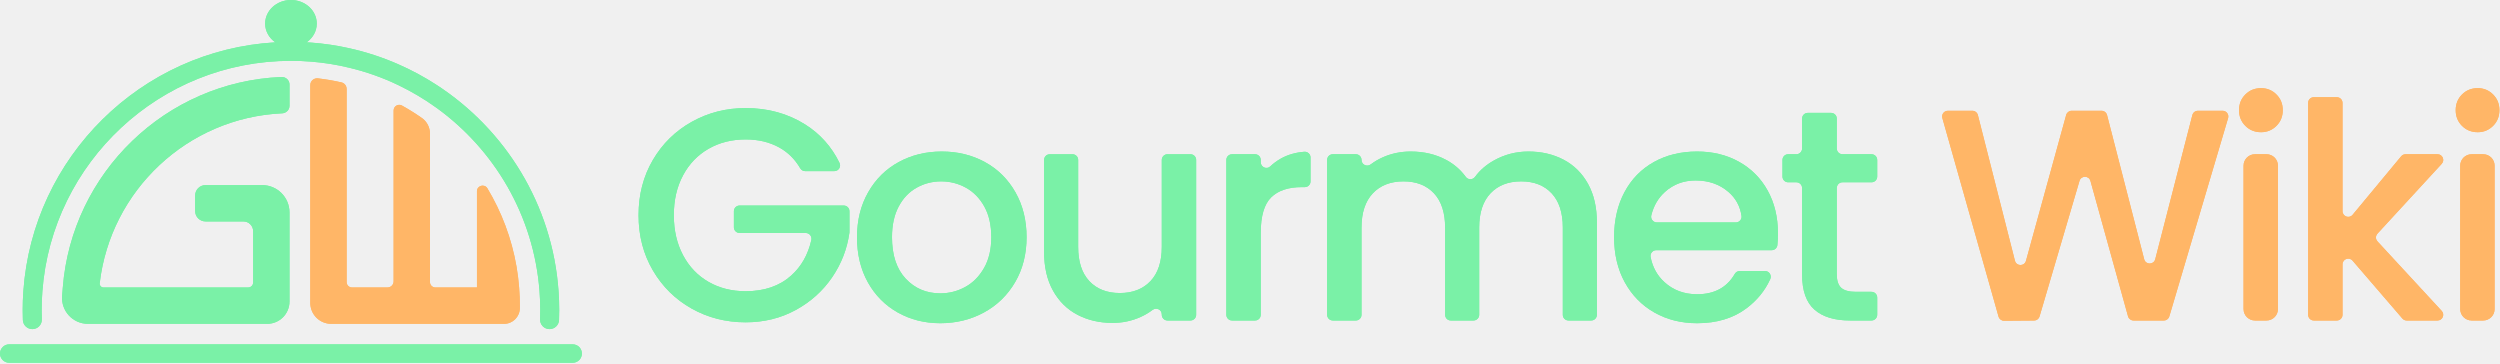
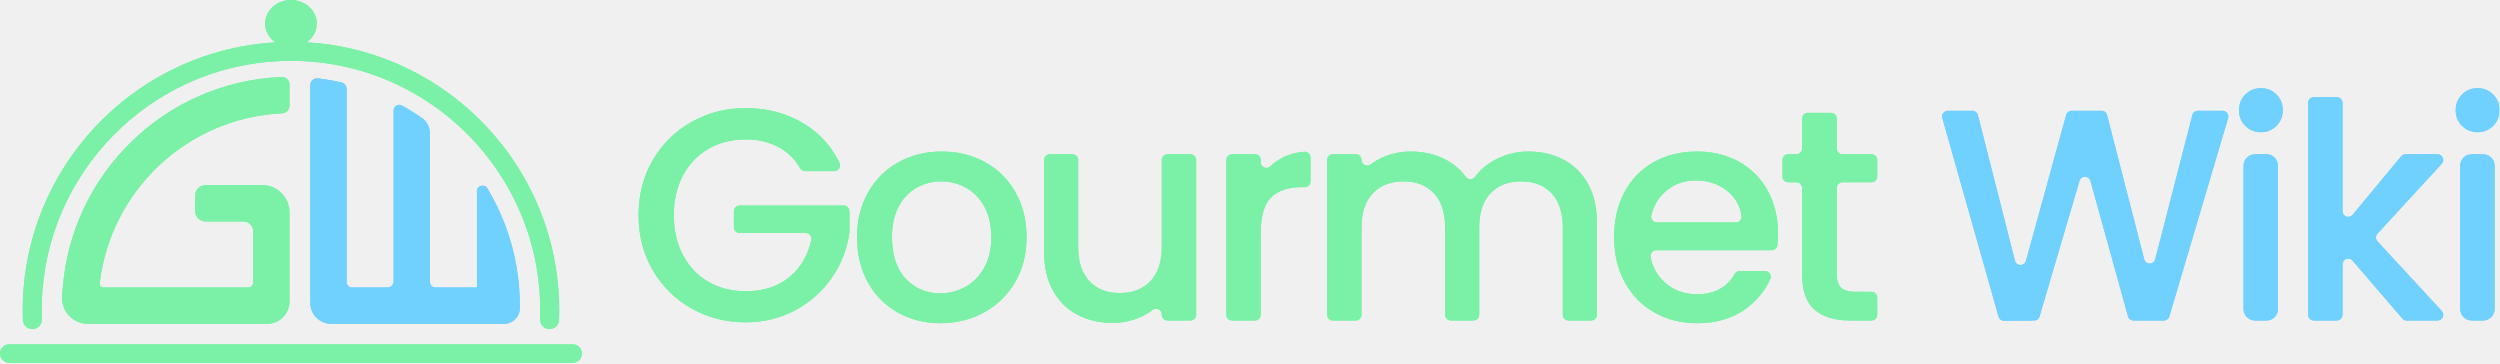
<svg xmlns="http://www.w3.org/2000/svg" width="1039" height="151" viewBox="0 0 1039 151" fill="none">
  <g clip-path="url(#clip0_2192_776)">
-     <path d="M334.599 71.121C333.748 71.121 332.983 70.644 332.552 69.909C330.359 66.159 327.447 63.281 323.815 61.277C319.803 59.062 315.161 57.954 309.895 57.954C304.125 57.954 298.984 59.25 294.469 61.84C289.955 64.433 286.421 68.112 283.873 72.877C281.32 77.643 280.048 83.16 280.048 89.431C280.048 95.702 281.32 101.241 283.873 106.047C286.421 110.856 289.955 114.555 294.469 117.147C298.984 119.739 304.125 121.034 309.895 121.034C317.671 121.034 323.981 118.861 328.832 114.513C333.021 110.757 335.808 105.844 337.188 99.776C337.529 98.276 336.416 96.83 334.879 96.83H307.372C306.064 96.83 305.004 95.77 305.004 94.463V87.785C305.004 86.477 306.064 85.417 307.372 85.417H350.668C351.976 85.417 353.036 86.477 353.036 87.785V96.38C353.036 96.513 353.027 96.646 353.008 96.778C352.067 103.473 349.673 109.636 345.825 115.266C341.937 120.952 336.877 125.486 330.649 128.872C324.421 132.258 317.501 133.952 309.895 133.952C301.7 133.952 294.219 132.05 287.447 128.245C280.673 124.441 275.301 119.153 271.332 112.381C267.36 105.609 265.375 97.958 265.375 89.431C265.375 80.903 267.36 73.253 271.332 66.481C275.301 59.708 280.695 54.421 287.509 50.616C294.323 46.813 301.785 44.91 309.895 44.91C319.175 44.91 327.431 47.19 334.663 51.745C340.872 55.658 345.617 60.973 348.9 67.689C349.671 69.267 348.52 71.121 346.764 71.121H334.599Z" fill="#7AF1A7" />
+     <path d="M334.599 71.121C333.748 71.121 332.983 70.644 332.552 69.909C330.359 66.159 327.447 63.281 323.815 61.277C319.803 59.062 315.161 57.954 309.895 57.954C304.125 57.954 298.984 59.25 294.469 61.84C289.955 64.433 286.421 68.112 283.873 72.877C281.32 77.643 280.048 83.16 280.048 89.431C280.048 95.702 281.32 101.241 283.873 106.047C286.421 110.856 289.955 114.555 294.469 117.147C298.984 119.739 304.125 121.034 309.895 121.034C317.671 121.034 323.981 118.861 328.832 114.513C333.021 110.757 335.808 105.844 337.188 99.776C337.529 98.277 336.416 96.83 334.879 96.83H307.372C306.064 96.83 305.004 95.77 305.004 94.463V87.785C305.004 86.477 306.064 85.417 307.372 85.417H350.668C351.976 85.417 353.036 86.477 353.036 87.785V96.38C353.036 96.513 353.027 96.646 353.008 96.778C352.067 103.473 349.673 109.636 345.825 115.266C341.937 120.952 336.877 125.486 330.649 128.872C324.421 132.258 317.501 133.952 309.895 133.952C301.7 133.952 294.219 132.05 287.447 128.245C280.673 124.441 275.301 119.153 271.332 112.381C267.36 105.609 265.375 97.958 265.375 89.431C265.375 80.903 267.36 73.253 271.332 66.481C275.301 59.708 280.695 54.421 287.509 50.616C294.323 46.813 301.785 44.91 309.895 44.91C319.175 44.91 327.431 47.19 334.663 51.745C340.872 55.658 345.617 60.973 348.9 67.689C349.671 69.267 348.52 71.121 346.764 71.121H334.599Z" fill="#7AF1A7" />
    <path d="M401.131 119.278C404.347 117.523 406.961 114.889 408.969 111.378C410.975 107.866 411.979 103.602 411.979 98.586C411.979 93.57 411.016 89.327 409.095 85.857C407.169 82.389 404.62 79.775 401.444 78.019C398.265 76.263 394.839 75.385 391.16 75.385C387.48 75.385 384.075 76.263 380.939 78.019C377.804 79.775 375.316 82.389 373.477 85.857C371.637 89.327 370.719 93.57 370.719 98.586C370.719 106.028 372.619 111.775 376.424 115.829C380.228 119.886 385.015 121.913 390.784 121.913C394.463 121.913 397.911 121.035 401.131 119.278ZM373.101 129.876C367.835 126.909 363.695 122.727 360.685 117.335C357.675 111.941 356.171 105.693 356.171 98.586C356.171 91.563 357.716 85.336 360.812 79.9C363.903 74.466 368.127 70.286 373.477 67.359C378.827 64.433 384.805 62.97 391.411 62.97C398.015 62.97 403.993 64.433 409.344 67.359C414.695 70.286 418.916 74.466 422.011 79.9C425.103 85.336 426.651 91.563 426.651 98.586C426.651 105.609 425.063 111.839 421.885 117.272C418.707 122.708 414.381 126.909 408.905 129.876C403.429 132.844 397.387 134.327 390.784 134.327C384.263 134.327 378.368 132.844 373.101 129.876Z" fill="#7AF1A7" />
    <path d="M497.129 66.466V130.831C497.129 132.139 496.069 133.199 494.761 133.199H485.2C483.892 133.199 482.832 132.139 482.832 130.831V130.659C482.832 128.657 480.552 127.621 478.959 128.833C477.477 129.962 475.821 130.936 473.991 131.757C470.353 133.387 466.487 134.202 462.391 134.202C456.955 134.202 452.085 133.074 447.78 130.816C443.473 128.558 440.088 125.215 437.623 120.783C435.155 116.353 433.923 111.001 433.923 104.731V66.466C433.923 65.159 434.983 64.099 436.291 64.099H445.725C447.033 64.099 448.093 65.159 448.093 66.466V102.599C448.093 108.788 449.64 113.531 452.733 116.832C455.827 120.137 460.048 121.786 465.4 121.786C470.749 121.786 474.995 120.137 478.129 116.832C481.264 113.531 482.832 108.788 482.832 102.599V66.466C482.832 65.159 483.892 64.099 485.2 64.099H494.761C496.069 64.099 497.129 65.159 497.129 66.466Z" fill="#7AF1A7" />
    <path d="M532.305 65.916C535.127 64.319 538.379 63.37 542.06 63.072C543.451 62.959 544.657 64.047 544.657 65.442V75.4C544.657 76.708 543.597 77.768 542.289 77.768H541.02C535.419 77.768 531.176 79.191 528.291 82.031C525.408 84.875 523.965 89.807 523.965 96.829V130.831C523.965 132.138 522.905 133.199 521.597 133.199H512.036C510.729 133.199 509.669 132.138 509.669 130.831V66.465C509.669 65.158 510.729 64.098 512.036 64.098H521.597C522.905 64.098 523.965 65.158 523.965 66.465V67.415C523.965 69.465 526.42 70.574 527.908 69.162C529.224 67.913 530.689 66.832 532.305 65.916Z" fill="#7AF1A7" />
    <path d="M649.811 66.355C654.117 68.612 657.504 71.958 659.972 76.388C662.436 80.82 663.671 86.17 663.671 92.441V130.831C663.671 132.138 662.611 133.199 661.303 133.199H651.865C650.559 133.199 649.499 132.138 649.499 130.831V94.573C649.499 88.387 647.951 83.642 644.857 80.338C641.764 77.036 637.541 75.385 632.192 75.385C626.84 75.385 622.599 77.036 619.463 80.338C616.327 83.642 614.76 88.387 614.76 94.573V130.831C614.76 132.138 613.7 133.199 612.392 133.199H602.956C601.648 133.199 600.588 132.138 600.588 130.831V94.573C600.588 88.387 599.04 83.642 595.948 80.338C592.853 77.036 588.632 75.385 583.283 75.385C577.931 75.385 573.688 77.036 570.553 80.338C567.417 83.642 565.849 88.387 565.849 94.573V130.831C565.849 132.138 564.789 133.199 563.483 133.199H553.921C552.613 133.199 551.553 132.138 551.553 130.831V66.465C551.553 65.158 552.613 64.098 553.921 64.098H563.483C564.789 64.098 565.849 65.158 565.849 66.465C565.849 68.458 568.116 69.504 569.704 68.301C571.221 67.153 572.904 66.169 574.753 65.352C578.348 63.765 582.193 62.97 586.292 62.97C591.809 62.97 596.741 64.141 601.091 66.481C604.343 68.233 607.033 70.57 609.164 73.49C610.141 74.832 612.068 74.816 613.045 73.475C615.036 70.746 617.655 68.477 620.905 66.669C625.335 64.204 630.1 62.97 635.201 62.97C640.636 62.97 645.505 64.098 649.811 66.355Z" fill="#7AF1A7" />
    <path d="M721.415 92.441C722.852 92.441 723.985 91.16 723.776 89.739C723.183 85.71 721.375 82.389 718.347 79.775C714.667 76.599 710.111 75.009 704.677 75.009C699.744 75.009 695.524 76.576 692.012 79.712C689.169 82.249 687.257 85.513 686.279 89.501C685.913 90.991 687.061 92.441 688.596 92.441H721.415ZM736.323 103.978H688.335C686.839 103.978 685.709 105.357 685.995 106.825C686.815 111.042 688.737 114.525 691.761 117.272C695.439 120.616 699.952 122.288 705.305 122.288C712.484 122.288 717.695 119.485 720.943 113.876C721.377 113.126 722.147 112.631 723.013 112.631H733.547C735.273 112.631 736.435 114.432 735.717 116.002C733.503 120.852 730.157 124.932 725.685 128.245C720.207 132.302 713.415 134.327 705.305 134.327C698.7 134.327 692.784 132.844 687.559 129.876C682.333 126.909 678.236 122.727 675.269 117.335C672.301 111.941 670.817 105.693 670.817 98.586C670.817 91.48 672.259 85.229 675.144 79.837C678.028 74.444 682.083 70.286 687.308 67.359C692.532 64.433 698.532 62.97 705.305 62.97C711.827 62.97 717.636 64.391 722.737 67.234C727.836 70.077 731.808 74.068 734.652 79.21C737.492 84.351 738.915 90.268 738.915 96.955C738.915 98.696 738.839 100.324 738.687 101.838C738.565 103.055 737.547 103.978 736.323 103.978Z" fill="#7AF1A7" />
    <path d="M765.737 75.761C764.429 75.761 763.369 76.821 763.369 78.129V114.01C763.369 116.603 763.975 118.463 765.189 119.592C766.399 120.72 768.469 121.285 771.395 121.285H777.805C779.113 121.285 780.173 122.345 780.173 123.652V130.831C780.173 132.138 779.113 133.199 777.805 133.199H768.885C762.448 133.199 757.515 131.693 754.088 128.683C750.659 125.674 748.945 120.783 748.945 114.01V78.129C748.945 76.821 747.885 75.761 746.577 75.761H743.161C741.855 75.761 740.795 74.701 740.795 73.394V66.465C740.795 65.158 741.855 64.098 743.161 64.098H746.577C747.885 64.098 748.945 63.038 748.945 61.731V49.284C748.945 47.976 750.005 46.916 751.313 46.916H761.001C762.309 46.916 763.369 47.976 763.369 49.284V61.731C763.369 63.038 764.429 64.098 765.737 64.098H777.805C779.113 64.098 780.173 65.158 780.173 66.465V73.394C780.173 74.701 779.113 75.761 777.805 75.761H765.737Z" fill="#7AF1A7" />
-     <path d="M926 49.079L901.569 131.504C901.271 132.51 900.348 133.199 899.299 133.199H886.689C885.625 133.199 884.692 132.489 884.408 131.465L868.793 75.207C868.157 72.914 864.913 72.888 864.241 75.171L847.637 131.514C847.343 132.515 846.428 133.204 845.385 133.213L832.895 133.31C831.828 133.318 830.888 132.613 830.597 131.587L807.236 49.051C806.808 47.54 807.943 46.039 809.513 46.039H819.717C820.8 46.039 821.745 46.773 822.012 47.822L837.413 108.363C838.012 110.717 841.345 110.75 841.991 108.408L858.701 47.777C858.984 46.75 859.919 46.039 860.984 46.039H873.397C874.477 46.039 875.421 46.77 875.691 47.816L891.124 107.743C891.733 110.112 895.099 110.112 895.709 107.743L911.145 47.816C911.415 46.77 912.357 46.039 913.437 46.039H923.729C925.312 46.039 926.449 47.562 926 49.079Z" fill="#FFB667" />
-     <path d="M946.715 68.852V128.445C946.715 131.07 944.587 133.199 941.961 133.199H937.173C934.548 133.199 932.419 131.07 932.419 128.445V68.852C932.419 66.226 934.548 64.098 937.173 64.098H941.961C944.587 64.098 946.715 66.226 946.715 68.852ZM933.171 52.31C931.415 50.553 930.539 48.381 930.539 45.788C930.539 43.198 931.415 41.022 933.171 39.266C934.927 37.511 937.101 36.633 939.691 36.633C942.201 36.633 944.333 37.511 946.089 39.266C947.845 41.022 948.721 43.198 948.721 45.788C948.721 48.381 947.845 50.553 946.089 52.31C944.333 54.065 942.201 54.943 939.691 54.943C937.101 54.943 934.927 54.065 933.171 52.31Z" fill="#FFB667" />
-     <path d="M988.076 100.314L1014.78 129.225C1016.18 130.741 1015.1 133.199 1013.04 133.199H1000.22C999.532 133.199 998.876 132.898 998.427 132.375L977.713 108.312C976.281 106.648 973.552 107.661 973.552 109.857V130.831C973.552 132.138 972.492 133.199 971.184 133.199H961.623C960.316 133.199 959.256 132.138 959.256 130.831V42.763C959.256 41.456 960.316 40.396 961.623 40.396H971.184C972.492 40.396 973.552 41.456 973.552 42.763V87.761C973.552 89.977 976.325 90.978 977.741 89.273L997.924 64.954C998.373 64.412 999.041 64.098 999.745 64.098H1013.05C1015.11 64.098 1016.19 66.551 1014.79 68.069L988.073 97.105C987.239 98.012 987.239 99.409 988.076 100.314Z" fill="#FFB667" />
-     <path d="M1036.76 68.852V128.445C1036.76 131.07 1034.63 133.199 1032 133.199H1027.22C1024.59 133.199 1022.46 131.07 1022.46 128.445V68.852C1022.46 66.226 1024.59 64.098 1027.22 64.098H1032C1034.63 64.098 1036.76 66.226 1036.76 68.852ZM1023.21 52.31C1021.46 50.553 1020.58 48.381 1020.58 45.788C1020.58 43.198 1021.46 41.022 1023.21 39.266C1024.97 37.511 1027.14 36.633 1029.73 36.633C1032.24 36.633 1034.37 37.511 1036.13 39.266C1037.89 41.022 1038.76 43.198 1038.76 45.788C1038.76 48.381 1037.89 50.553 1036.13 52.31C1034.37 54.065 1032.24 54.943 1029.73 54.943C1027.14 54.943 1024.97 54.065 1023.21 52.31Z" fill="#FFB667" />
+     <path d="M926 49.079L901.569 131.504C901.271 132.51 900.348 133.199 899.299 133.199H886.689C885.625 133.199 884.692 132.489 884.408 131.465L868.793 75.207C868.157 72.914 864.913 72.888 864.241 75.171L847.637 131.514C847.343 132.515 846.428 133.204 845.385 133.213L832.895 133.31C831.828 133.318 830.888 132.613 830.597 131.587L807.236 49.051C806.808 47.54 807.943 46.039 809.513 46.039H819.717C820.8 46.039 821.745 46.773 822.012 47.822L837.413 108.363C838.012 110.717 841.345 110.75 841.991 108.408L858.701 47.777C858.984 46.75 859.919 46.039 860.984 46.039H873.397C874.477 46.039 875.421 46.77 875.691 47.816L891.124 107.743C891.733 110.112 895.099 110.112 895.709 107.743L911.145 47.816C911.415 46.77 912.357 46.039 913.437 46.039H923.729C925.312 46.039 926.449 47.562 926 49.079Z" fill="#71D1FE" />
+     <path d="M946.715 68.852V128.445C946.715 131.07 944.587 133.199 941.961 133.199H937.173C934.548 133.199 932.419 131.07 932.419 128.445V68.852C932.419 66.226 934.548 64.098 937.173 64.098H941.961C944.587 64.098 946.715 66.226 946.715 68.852ZM933.171 52.31C931.415 50.553 930.539 48.381 930.539 45.788C930.539 43.198 931.415 41.022 933.171 39.266C934.927 37.511 937.101 36.633 939.691 36.633C942.201 36.633 944.333 37.511 946.089 39.266C947.845 41.022 948.721 43.198 948.721 45.788C948.721 48.381 947.845 50.553 946.089 52.31C944.333 54.065 942.201 54.943 939.691 54.943C937.101 54.943 934.927 54.065 933.171 52.31Z" fill="#71D1FE" />
+     <path d="M988.076 100.314L1014.78 129.225C1016.18 130.741 1015.1 133.199 1013.04 133.199H1000.22C999.532 133.199 998.876 132.898 998.427 132.375L977.713 108.312C976.281 106.648 973.552 107.661 973.552 109.857V130.831C973.552 132.138 972.492 133.199 971.184 133.199H961.623C960.316 133.199 959.256 132.138 959.256 130.831V42.763C959.256 41.456 960.316 40.396 961.623 40.396H971.184C972.492 40.396 973.552 41.456 973.552 42.763V87.761C973.552 89.977 976.325 90.978 977.741 89.273L997.924 64.954C998.373 64.412 999.041 64.098 999.745 64.098H1013.05C1015.11 64.098 1016.19 66.551 1014.79 68.069L988.073 97.105C987.239 98.012 987.239 99.409 988.076 100.314Z" fill="#71D1FE" />
+     <path d="M1036.76 68.852V128.445C1036.76 131.07 1034.63 133.199 1032 133.199H1027.22C1024.59 133.199 1022.46 131.07 1022.46 128.445V68.852C1022.46 66.226 1024.59 64.098 1027.22 64.098H1032C1034.63 64.098 1036.76 66.226 1036.76 68.852ZM1023.21 52.31C1021.46 50.553 1020.58 48.381 1020.58 45.788C1020.58 43.198 1021.46 41.022 1023.21 39.266C1024.97 37.511 1027.14 36.633 1029.73 36.633C1032.24 36.633 1034.37 37.511 1036.13 39.266C1037.89 41.022 1038.76 43.198 1038.76 45.788C1038.76 48.381 1037.89 50.553 1036.13 52.31C1034.37 54.065 1032.24 54.943 1029.73 54.943C1027.14 54.943 1024.97 54.065 1023.21 52.31Z" fill="#71D1FE" />
    <path d="M13.451 136.78C15.69 136.78 17.469 134.92 17.387 132.682C17.34 131.421 17.317 130.155 17.317 128.887C17.317 126.237 17.418 123.598 17.621 120.994C21.658 67.537 66.443 25.278 120.926 25.278C123.745 25.278 126.552 25.391 129.315 25.616C134.704 26.044 139.969 26.89 145.1 28.142C152.215 29.833 159.048 32.268 165.508 35.369C171.056 38.03 176.344 41.165 181.293 44.728C205.445 62.114 221.852 89.626 224.219 120.994C224.423 123.598 224.524 126.237 224.524 128.887C224.524 130.155 224.5 131.421 224.453 132.682C224.371 134.92 226.151 136.78 228.391 136.78C230.516 136.78 232.265 135.097 232.343 132.973C232.392 131.616 232.416 130.253 232.416 128.887C232.416 126.237 232.327 123.598 232.135 120.994C229.609 85.026 209.956 53.714 181.293 35.188C176.288 31.953 171.011 29.1 165.508 26.698C159.003 23.845 152.181 21.602 145.1 20.034C139.969 18.884 134.693 18.095 129.315 17.701C128.691 17.653 128.062 17.63 127.436 17.593C129.993 15.8 131.65 12.986 131.65 9.809C131.65 4.389 126.846 -0.004 120.92 -0.004C114.995 -0.004 110.191 4.389 110.191 9.809C110.191 12.986 111.847 15.8 114.405 17.594C58.559 20.831 13.614 65.326 9.706 120.994C9.514 123.598 9.424 126.237 9.424 128.887C9.424 130.253 9.448 131.616 9.498 132.973C9.575 135.097 11.325 136.78 13.451 136.78Z" fill="#7AF1A7" />
    <path d="M117.242 47.103C118.957 47.025 120.326 45.654 120.326 43.937V35.165C120.326 33.347 118.8 31.922 116.984 31.996C68.87 33.961 29.863 71.834 26.098 119.479L25.818 122.964C25.313 129.224 30.257 134.583 36.537 134.583H111.041C116.163 134.583 120.316 130.43 120.316 125.308V88.289C120.316 82.015 115.229 76.928 108.954 76.928H85.424C83.035 76.928 81.099 78.865 81.099 81.254V87.707C81.099 90.096 83.035 92.032 85.424 92.032H101.148C103.392 92.032 105.211 93.852 105.211 96.096V117.391C105.211 118.544 104.277 119.479 103.124 119.479H43.021C42.08 119.479 41.332 118.655 41.441 117.721C45.926 79.162 77.933 48.89 117.242 47.103Z" fill="#7AF1A7" />
-     <path d="M141.899 34.239C138.703 33.515 135.448 32.953 132.139 32.568C130.451 32.37 128.957 33.657 128.957 35.356V125.884C128.957 130.688 132.852 134.583 137.657 134.583H209.495C213.109 134.583 216.013 131.655 216.051 128.041C216.111 122.278 215.641 116.48 214.673 110.848C212.652 99.112 208.468 88.117 202.559 78.272C201.343 76.248 198.221 77.125 198.221 79.486V119.464L180.948 119.477C179.703 119.478 178.693 118.469 178.693 117.224V55.52C178.693 52.937 177.432 50.514 175.316 49.032C172.661 47.174 169.908 45.449 167.065 43.867C165.508 43.001 163.589 44.122 163.589 45.903V116.898C163.589 118.324 162.433 119.479 161.008 119.479H146.315C145.071 119.479 144.061 118.47 144.061 117.225V36.98C144.061 35.677 143.169 34.527 141.899 34.239Z" fill="#FFB667" />
+     <path d="M141.899 34.239C138.703 33.515 135.448 32.953 132.139 32.568C130.451 32.37 128.957 33.657 128.957 35.356V125.884C128.957 130.688 132.852 134.583 137.657 134.583H209.495C213.109 134.583 216.013 131.655 216.051 128.041C216.111 122.278 215.641 116.48 214.673 110.848C212.652 99.112 208.468 88.117 202.559 78.272C201.343 76.248 198.221 77.125 198.221 79.486V119.464L180.948 119.477C179.703 119.478 178.693 118.469 178.693 117.224V55.52C178.693 52.937 177.432 50.514 175.316 49.032C172.661 47.174 169.908 45.449 167.065 43.867C165.508 43.001 163.589 44.122 163.589 45.903V116.898C163.589 118.324 162.433 119.479 161.008 119.479H146.315C145.071 119.479 144.061 118.47 144.061 117.225V36.98C144.061 35.677 143.169 34.527 141.899 34.239Z" fill="#71D1FE" />
    <path d="M238.005 143.103H3.835C1.717 143.103 0 144.82 0 146.938C0 149.056 1.717 150.773 3.835 150.773H238.005C240.124 150.773 241.84 149.056 241.84 146.938C241.84 144.82 240.124 143.103 238.005 143.103Z" fill="#7AF1A7" />
-     <path d="M334.599 71.121C333.748 71.121 332.983 70.644 332.552 69.909C330.359 66.159 327.447 63.281 323.815 61.277C319.803 59.062 315.161 57.954 309.895 57.954C304.125 57.954 298.984 59.25 294.469 61.84C289.955 64.433 286.421 68.112 283.873 72.877C281.32 77.643 280.048 83.16 280.048 89.431C280.048 95.702 281.32 101.241 283.873 106.047C286.421 110.856 289.955 114.555 294.469 117.147C298.984 119.739 304.125 121.034 309.895 121.034C317.671 121.034 323.981 118.861 328.832 114.513C333.021 110.757 335.808 105.844 337.188 99.776C337.529 98.276 336.416 96.83 334.879 96.83H307.372C306.064 96.83 305.004 95.77 305.004 94.463V87.785C305.004 86.477 306.064 85.417 307.372 85.417H350.668C351.976 85.417 353.036 86.477 353.036 87.785V96.38C353.036 96.513 353.027 96.646 353.008 96.778C352.067 103.473 349.673 109.636 345.825 115.266C341.937 120.952 336.877 125.486 330.649 128.872C324.421 132.258 317.501 133.952 309.895 133.952C301.7 133.952 294.219 132.05 287.447 128.245C280.673 124.441 275.301 119.153 271.332 112.381C267.36 105.609 265.375 97.958 265.375 89.431C265.375 80.903 267.36 73.253 271.332 66.481C275.301 59.708 280.695 54.421 287.509 50.616C294.323 46.813 301.785 44.91 309.895 44.91C319.175 44.91 327.431 47.19 334.663 51.745C340.872 55.658 345.617 60.973 348.9 67.689C349.671 69.267 348.52 71.121 346.764 71.121H334.599Z" fill="#7AF1A7" />
+     <path d="M334.599 71.121C333.748 71.121 332.983 70.644 332.552 69.909C330.359 66.159 327.447 63.281 323.815 61.277C319.803 59.062 315.161 57.954 309.895 57.954C304.125 57.954 298.984 59.25 294.469 61.84C289.955 64.433 286.421 68.112 283.873 72.877C281.32 77.643 280.048 83.16 280.048 89.431C280.048 95.702 281.32 101.241 283.873 106.047C286.421 110.856 289.955 114.555 294.469 117.147C298.984 119.739 304.125 121.034 309.895 121.034C317.671 121.034 323.981 118.861 328.832 114.513C333.021 110.757 335.808 105.844 337.188 99.776C337.529 98.277 336.416 96.83 334.879 96.83H307.372C306.064 96.83 305.004 95.77 305.004 94.463V87.785C305.004 86.477 306.064 85.417 307.372 85.417H350.668C351.976 85.417 353.036 86.477 353.036 87.785V96.38C353.036 96.513 353.027 96.646 353.008 96.778C352.067 103.473 349.673 109.636 345.825 115.266C341.937 120.952 336.877 125.486 330.649 128.872C324.421 132.258 317.501 133.952 309.895 133.952C301.7 133.952 294.219 132.05 287.447 128.245C280.673 124.441 275.301 119.153 271.332 112.381C267.36 105.609 265.375 97.958 265.375 89.431C265.375 80.903 267.36 73.253 271.332 66.481C275.301 59.708 280.695 54.421 287.509 50.616C294.323 46.813 301.785 44.91 309.895 44.91C319.175 44.91 327.431 47.19 334.663 51.745C340.872 55.658 345.617 60.973 348.9 67.689C349.671 69.267 348.52 71.121 346.764 71.121H334.599Z" fill="#7AF1A7" />
    <path d="M401.131 119.278C404.347 117.523 406.961 114.889 408.969 111.378C410.975 107.866 411.979 103.602 411.979 98.586C411.979 93.57 411.016 89.327 409.095 85.857C407.169 82.389 404.62 79.775 401.444 78.019C398.265 76.263 394.839 75.385 391.16 75.385C387.48 75.385 384.075 76.263 380.939 78.019C377.804 79.775 375.316 82.389 373.477 85.857C371.637 89.327 370.719 93.57 370.719 98.586C370.719 106.028 372.619 111.775 376.424 115.829C380.228 119.886 385.015 121.913 390.784 121.913C394.463 121.913 397.911 121.035 401.131 119.278ZM373.101 129.876C367.835 126.909 363.695 122.727 360.685 117.335C357.675 111.941 356.171 105.693 356.171 98.586C356.171 91.563 357.716 85.336 360.812 79.9C363.903 74.466 368.127 70.286 373.477 67.359C378.827 64.433 384.805 62.97 391.411 62.97C398.015 62.97 403.993 64.433 409.344 67.359C414.695 70.286 418.916 74.466 422.011 79.9C425.103 85.336 426.651 91.563 426.651 98.586C426.651 105.609 425.063 111.839 421.885 117.272C418.707 122.708 414.381 126.909 408.905 129.876C403.429 132.844 397.387 134.327 390.784 134.327C384.263 134.327 378.368 132.844 373.101 129.876Z" fill="#7AF1A7" />
    <path d="M497.129 66.466V130.831C497.129 132.139 496.069 133.199 494.761 133.199H485.2C483.892 133.199 482.832 132.139 482.832 130.831V130.659C482.832 128.657 480.552 127.621 478.959 128.833C477.477 129.962 475.821 130.936 473.991 131.757C470.353 133.387 466.487 134.202 462.391 134.202C456.955 134.202 452.085 133.074 447.78 130.816C443.473 128.558 440.088 125.215 437.623 120.783C435.155 116.353 433.923 111.001 433.923 104.731V66.466C433.923 65.159 434.983 64.099 436.291 64.099H445.725C447.033 64.099 448.093 65.159 448.093 66.466V102.599C448.093 108.788 449.64 113.531 452.733 116.832C455.827 120.137 460.048 121.786 465.4 121.786C470.749 121.786 474.995 120.137 478.129 116.832C481.264 113.531 482.832 108.788 482.832 102.599V66.466C482.832 65.159 483.892 64.099 485.2 64.099H494.761C496.069 64.099 497.129 65.159 497.129 66.466Z" fill="#7AF1A7" />
    <path d="M532.305 65.916C535.127 64.319 538.379 63.37 542.06 63.072C543.451 62.959 544.657 64.047 544.657 65.442V75.4C544.657 76.708 543.597 77.768 542.289 77.768H541.02C535.419 77.768 531.176 79.191 528.291 82.031C525.408 84.875 523.965 89.807 523.965 96.829V130.831C523.965 132.138 522.905 133.199 521.597 133.199H512.036C510.729 133.199 509.669 132.138 509.669 130.831V66.465C509.669 65.158 510.729 64.098 512.036 64.098H521.597C522.905 64.098 523.965 65.158 523.965 66.465V67.415C523.965 69.465 526.42 70.574 527.908 69.162C529.224 67.913 530.689 66.832 532.305 65.916Z" fill="#7AF1A7" />
    <path d="M649.811 66.355C654.117 68.612 657.504 71.958 659.972 76.388C662.436 80.82 663.671 86.17 663.671 92.441V130.831C663.671 132.138 662.611 133.199 661.303 133.199H651.865C650.559 133.199 649.499 132.138 649.499 130.831V94.573C649.499 88.387 647.951 83.642 644.857 80.338C641.764 77.036 637.541 75.385 632.192 75.385C626.84 75.385 622.599 77.036 619.463 80.338C616.327 83.642 614.76 88.387 614.76 94.573V130.831C614.76 132.138 613.7 133.199 612.392 133.199H602.956C601.648 133.199 600.588 132.138 600.588 130.831V94.573C600.588 88.387 599.04 83.642 595.948 80.338C592.853 77.036 588.632 75.385 583.283 75.385C577.931 75.385 573.688 77.036 570.553 80.338C567.417 83.642 565.849 88.387 565.849 94.573V130.831C565.849 132.138 564.789 133.199 563.483 133.199H553.921C552.613 133.199 551.553 132.138 551.553 130.831V66.465C551.553 65.158 552.613 64.098 553.921 64.098H563.483C564.789 64.098 565.849 65.158 565.849 66.465C565.849 68.458 568.116 69.504 569.704 68.301C571.221 67.153 572.904 66.169 574.753 65.352C578.348 63.765 582.193 62.97 586.292 62.97C591.809 62.97 596.741 64.141 601.091 66.481C604.343 68.233 607.033 70.57 609.164 73.49C610.141 74.832 612.068 74.816 613.045 73.475C615.036 70.746 617.655 68.477 620.905 66.669C625.335 64.204 630.1 62.97 635.201 62.97C640.636 62.97 645.505 64.098 649.811 66.355Z" fill="#7AF1A7" />
    <path d="M721.415 92.441C722.852 92.441 723.985 91.16 723.776 89.739C723.183 85.71 721.375 82.389 718.347 79.775C714.667 76.599 710.111 75.009 704.677 75.009C699.744 75.009 695.524 76.576 692.012 79.712C689.169 82.249 687.257 85.513 686.279 89.501C685.913 90.991 687.061 92.441 688.596 92.441H721.415ZM736.323 103.978H688.335C686.839 103.978 685.709 105.357 685.995 106.825C686.815 111.042 688.737 114.525 691.761 117.272C695.439 120.616 699.952 122.288 705.305 122.288C712.484 122.288 717.695 119.485 720.943 113.876C721.377 113.126 722.147 112.631 723.013 112.631H733.547C735.273 112.631 736.435 114.432 735.717 116.002C733.503 120.852 730.157 124.932 725.685 128.245C720.207 132.302 713.415 134.327 705.305 134.327C698.7 134.327 692.784 132.844 687.559 129.876C682.333 126.909 678.236 122.727 675.269 117.335C672.301 111.941 670.817 105.693 670.817 98.586C670.817 91.48 672.259 85.229 675.144 79.837C678.028 74.444 682.083 70.286 687.308 67.359C692.532 64.433 698.532 62.97 705.305 62.97C711.827 62.97 717.636 64.391 722.737 67.234C727.836 70.077 731.808 74.068 734.652 79.21C737.492 84.351 738.915 90.268 738.915 96.955C738.915 98.696 738.839 100.324 738.687 101.838C738.565 103.055 737.547 103.978 736.323 103.978Z" fill="#7AF1A7" />
    <path d="M765.737 75.761C764.429 75.761 763.369 76.821 763.369 78.129V114.01C763.369 116.603 763.975 118.463 765.189 119.592C766.399 120.72 768.469 121.285 771.395 121.285H777.805C779.113 121.285 780.173 122.345 780.173 123.652V130.831C780.173 132.138 779.113 133.199 777.805 133.199H768.885C762.448 133.199 757.515 131.693 754.088 128.683C750.659 125.674 748.945 120.783 748.945 114.01V78.129C748.945 76.821 747.885 75.761 746.577 75.761H743.161C741.855 75.761 740.795 74.701 740.795 73.394V66.465C740.795 65.158 741.855 64.098 743.161 64.098H746.577C747.885 64.098 748.945 63.038 748.945 61.731V49.284C748.945 47.976 750.005 46.916 751.313 46.916H761.001C762.309 46.916 763.369 47.976 763.369 49.284V61.731C763.369 63.038 764.429 64.098 765.737 64.098H777.805C779.113 64.098 780.173 65.158 780.173 66.465V73.394C780.173 74.701 779.113 75.761 777.805 75.761H765.737Z" fill="#7AF1A7" />
-     <path d="M926 49.079L901.569 131.504C901.271 132.51 900.348 133.199 899.299 133.199H886.689C885.625 133.199 884.692 132.489 884.408 131.465L868.793 75.207C868.157 72.914 864.913 72.888 864.241 75.171L847.637 131.514C847.343 132.515 846.428 133.204 845.385 133.213L832.895 133.31C831.828 133.318 830.888 132.613 830.597 131.587L807.236 49.051C806.808 47.54 807.943 46.039 809.513 46.039H819.717C820.8 46.039 821.745 46.773 822.012 47.822L837.413 108.363C838.012 110.717 841.345 110.75 841.991 108.408L858.701 47.777C858.984 46.75 859.919 46.039 860.984 46.039H873.397C874.477 46.039 875.421 46.77 875.691 47.816L891.124 107.743C891.733 110.112 895.099 110.112 895.709 107.743L911.145 47.816C911.415 46.77 912.357 46.039 913.437 46.039H923.729C925.312 46.039 926.449 47.562 926 49.079Z" fill="#FFB667" />
-     <path d="M946.715 68.852V128.445C946.715 131.07 944.587 133.199 941.961 133.199H937.173C934.548 133.199 932.419 131.07 932.419 128.445V68.852C932.419 66.226 934.548 64.098 937.173 64.098H941.961C944.587 64.098 946.715 66.226 946.715 68.852ZM933.171 52.31C931.415 50.553 930.539 48.381 930.539 45.788C930.539 43.198 931.415 41.022 933.171 39.266C934.927 37.511 937.101 36.633 939.691 36.633C942.201 36.633 944.333 37.511 946.089 39.266C947.845 41.022 948.721 43.198 948.721 45.788C948.721 48.381 947.845 50.553 946.089 52.31C944.333 54.065 942.201 54.943 939.691 54.943C937.101 54.943 934.927 54.065 933.171 52.31Z" fill="#FFB667" />
-     <path d="M988.076 100.314L1014.78 129.225C1016.18 130.741 1015.1 133.199 1013.04 133.199H1000.22C999.532 133.199 998.876 132.898 998.427 132.375L977.713 108.312C976.281 106.648 973.552 107.661 973.552 109.857V130.831C973.552 132.138 972.492 133.199 971.184 133.199H961.623C960.316 133.199 959.256 132.138 959.256 130.831V42.763C959.256 41.456 960.316 40.396 961.623 40.396H971.184C972.492 40.396 973.552 41.456 973.552 42.763V87.761C973.552 89.977 976.325 90.978 977.741 89.273L997.924 64.954C998.373 64.412 999.041 64.098 999.745 64.098H1013.05C1015.11 64.098 1016.19 66.551 1014.79 68.069L988.073 97.105C987.239 98.012 987.239 99.409 988.076 100.314Z" fill="#FFB667" />
-     <path d="M1036.76 68.852V128.445C1036.76 131.07 1034.63 133.199 1032 133.199H1027.22C1024.59 133.199 1022.46 131.07 1022.46 128.445V68.852C1022.46 66.226 1024.59 64.098 1027.22 64.098H1032C1034.63 64.098 1036.76 66.226 1036.76 68.852ZM1023.21 52.31C1021.46 50.553 1020.58 48.381 1020.58 45.788C1020.58 43.198 1021.46 41.022 1023.21 39.266C1024.97 37.511 1027.14 36.633 1029.73 36.633C1032.24 36.633 1034.37 37.511 1036.13 39.266C1037.89 41.022 1038.76 43.198 1038.76 45.788C1038.76 48.381 1037.89 50.553 1036.13 52.31C1034.37 54.065 1032.24 54.943 1029.73 54.943C1027.14 54.943 1024.97 54.065 1023.21 52.31Z" fill="#FFB667" />
+     <path d="M926 49.079L901.569 131.504C901.271 132.51 900.348 133.199 899.299 133.199H886.689C885.625 133.199 884.692 132.489 884.408 131.465L868.793 75.207C868.157 72.914 864.913 72.888 864.241 75.171L847.637 131.514C847.343 132.515 846.428 133.204 845.385 133.213L832.895 133.31C831.828 133.318 830.888 132.613 830.597 131.587L807.236 49.051C806.808 47.54 807.943 46.039 809.513 46.039H819.717C820.8 46.039 821.745 46.773 822.012 47.822L837.413 108.363C838.012 110.717 841.345 110.75 841.991 108.408L858.701 47.777C858.984 46.75 859.919 46.039 860.984 46.039H873.397C874.477 46.039 875.421 46.77 875.691 47.816L891.124 107.743C891.733 110.112 895.099 110.112 895.709 107.743L911.145 47.816C911.415 46.77 912.357 46.039 913.437 46.039H923.729C925.312 46.039 926.449 47.562 926 49.079Z" fill="#71D1FE" />
+     <path d="M946.715 68.852V128.445C946.715 131.07 944.587 133.199 941.961 133.199H937.173C934.548 133.199 932.419 131.07 932.419 128.445V68.852C932.419 66.226 934.548 64.098 937.173 64.098H941.961C944.587 64.098 946.715 66.226 946.715 68.852ZM933.171 52.31C931.415 50.553 930.539 48.381 930.539 45.788C930.539 43.198 931.415 41.022 933.171 39.266C934.927 37.511 937.101 36.633 939.691 36.633C942.201 36.633 944.333 37.511 946.089 39.266C947.845 41.022 948.721 43.198 948.721 45.788C948.721 48.381 947.845 50.553 946.089 52.31C944.333 54.065 942.201 54.943 939.691 54.943C937.101 54.943 934.927 54.065 933.171 52.31Z" fill="#71D1FE" />
+     <path d="M988.076 100.314L1014.78 129.225C1016.18 130.741 1015.1 133.199 1013.04 133.199H1000.22C999.532 133.199 998.876 132.898 998.427 132.375L977.713 108.312C976.281 106.648 973.552 107.661 973.552 109.857V130.831C973.552 132.138 972.492 133.199 971.184 133.199H961.623C960.316 133.199 959.256 132.138 959.256 130.831V42.763C959.256 41.456 960.316 40.396 961.623 40.396H971.184C972.492 40.396 973.552 41.456 973.552 42.763V87.761C973.552 89.977 976.325 90.978 977.741 89.273L997.924 64.954C998.373 64.412 999.041 64.098 999.745 64.098H1013.05C1015.11 64.098 1016.19 66.551 1014.79 68.069L988.073 97.105C987.239 98.012 987.239 99.409 988.076 100.314Z" fill="#71D1FE" />
+     <path d="M1036.76 68.852V128.445C1036.76 131.07 1034.63 133.199 1032 133.199H1027.22C1024.59 133.199 1022.46 131.07 1022.46 128.445V68.852C1022.46 66.226 1024.59 64.098 1027.22 64.098H1032C1034.63 64.098 1036.76 66.226 1036.76 68.852ZM1023.21 52.31C1021.46 50.553 1020.58 48.381 1020.58 45.788C1020.58 43.198 1021.46 41.022 1023.21 39.266C1024.97 37.511 1027.14 36.633 1029.73 36.633C1032.24 36.633 1034.37 37.511 1036.13 39.266C1037.89 41.022 1038.76 43.198 1038.76 45.788C1038.76 48.381 1037.89 50.553 1036.13 52.31C1034.37 54.065 1032.24 54.943 1029.73 54.943C1027.14 54.943 1024.97 54.065 1023.21 52.31Z" fill="#71D1FE" />
    <path d="M13.451 136.78C15.69 136.78 17.469 134.92 17.387 132.682C17.34 131.421 17.317 130.155 17.317 128.887C17.317 126.237 17.418 123.598 17.621 120.994C21.658 67.537 66.443 25.278 120.926 25.278C123.745 25.278 126.552 25.391 129.315 25.616C134.704 26.044 139.969 26.89 145.1 28.142C152.215 29.833 159.048 32.268 165.508 35.369C171.056 38.03 176.344 41.165 181.293 44.728C205.445 62.114 221.852 89.626 224.219 120.994C224.423 123.598 224.524 126.237 224.524 128.887C224.524 130.155 224.5 131.421 224.453 132.682C224.371 134.92 226.151 136.78 228.391 136.78C230.516 136.78 232.265 135.097 232.343 132.973C232.392 131.616 232.416 130.253 232.416 128.887C232.416 126.237 232.327 123.598 232.135 120.994C229.609 85.026 209.956 53.714 181.293 35.188C176.288 31.953 171.011 29.1 165.508 26.698C159.003 23.845 152.181 21.602 145.1 20.034C139.969 18.884 134.693 18.095 129.315 17.701C128.691 17.653 128.062 17.63 127.436 17.593C129.993 15.8 131.65 12.986 131.65 9.809C131.65 4.389 126.846 -0.004 120.92 -0.004C114.995 -0.004 110.191 4.389 110.191 9.809C110.191 12.986 111.847 15.8 114.405 17.594C58.559 20.831 13.614 65.326 9.706 120.994C9.514 123.598 9.424 126.237 9.424 128.887C9.424 130.253 9.448 131.616 9.498 132.973C9.575 135.097 11.325 136.78 13.451 136.78Z" fill="#7AF1A7" />
    <path d="M117.242 47.103C118.957 47.025 120.326 45.654 120.326 43.937V35.165C120.326 33.347 118.8 31.922 116.984 31.996C68.87 33.961 29.863 71.834 26.098 119.479L25.818 122.964C25.313 129.224 30.257 134.583 36.537 134.583H111.041C116.163 134.583 120.316 130.43 120.316 125.308V88.289C120.316 82.015 115.229 76.928 108.954 76.928H85.424C83.035 76.928 81.099 78.865 81.099 81.254V87.707C81.099 90.096 83.035 92.032 85.424 92.032H101.148C103.392 92.032 105.211 93.852 105.211 96.096V117.391C105.211 118.544 104.277 119.479 103.124 119.479H43.021C42.08 119.479 41.332 118.655 41.441 117.721C45.926 79.162 77.933 48.89 117.242 47.103Z" fill="#7AF1A7" />
-     <path d="M141.899 34.239C138.703 33.515 135.448 32.953 132.139 32.568C130.451 32.37 128.957 33.657 128.957 35.356V125.884C128.957 130.688 132.852 134.583 137.657 134.583H209.495C213.109 134.583 216.013 131.655 216.051 128.041C216.111 122.278 215.641 116.48 214.673 110.848C212.652 99.112 208.468 88.117 202.559 78.272C201.343 76.248 198.221 77.125 198.221 79.486V119.464L180.948 119.477C179.703 119.478 178.693 118.469 178.693 117.224V55.52C178.693 52.937 177.432 50.514 175.316 49.032C172.661 47.174 169.908 45.449 167.065 43.867C165.508 43.001 163.589 44.122 163.589 45.903V116.898C163.589 118.324 162.433 119.479 161.008 119.479H146.315C145.071 119.479 144.061 118.47 144.061 117.225V36.98C144.061 35.677 143.169 34.527 141.899 34.239Z" fill="#FFB667" />
+     <path d="M141.899 34.239C138.703 33.515 135.448 32.953 132.139 32.568C130.451 32.37 128.957 33.657 128.957 35.356V125.884C128.957 130.688 132.852 134.583 137.657 134.583H209.495C213.109 134.583 216.013 131.655 216.051 128.041C216.111 122.278 215.641 116.48 214.673 110.848C212.652 99.112 208.468 88.117 202.559 78.272C201.343 76.248 198.221 77.125 198.221 79.486V119.464L180.948 119.477C179.703 119.478 178.693 118.469 178.693 117.224V55.52C178.693 52.937 177.432 50.514 175.316 49.032C172.661 47.174 169.908 45.449 167.065 43.867C165.508 43.001 163.589 44.122 163.589 45.903V116.898C163.589 118.324 162.433 119.479 161.008 119.479H146.315C145.071 119.479 144.061 118.47 144.061 117.225V36.98C144.061 35.677 143.169 34.527 141.899 34.239Z" fill="#71D1FE" />
    <path d="M238.005 143.103H3.835C1.717 143.103 0 144.82 0 146.938C0 149.056 1.717 150.773 3.835 150.773H238.005C240.124 150.773 241.84 149.056 241.84 146.938C241.84 144.82 240.124 143.103 238.005 143.103Z" fill="#7AF1A7" />
  </g>
  <defs>
    <clipPath id="clip0_2192_776">
      <rect width="1038.76" height="150.773" fill="white" />
    </clipPath>
  </defs>
</svg>
